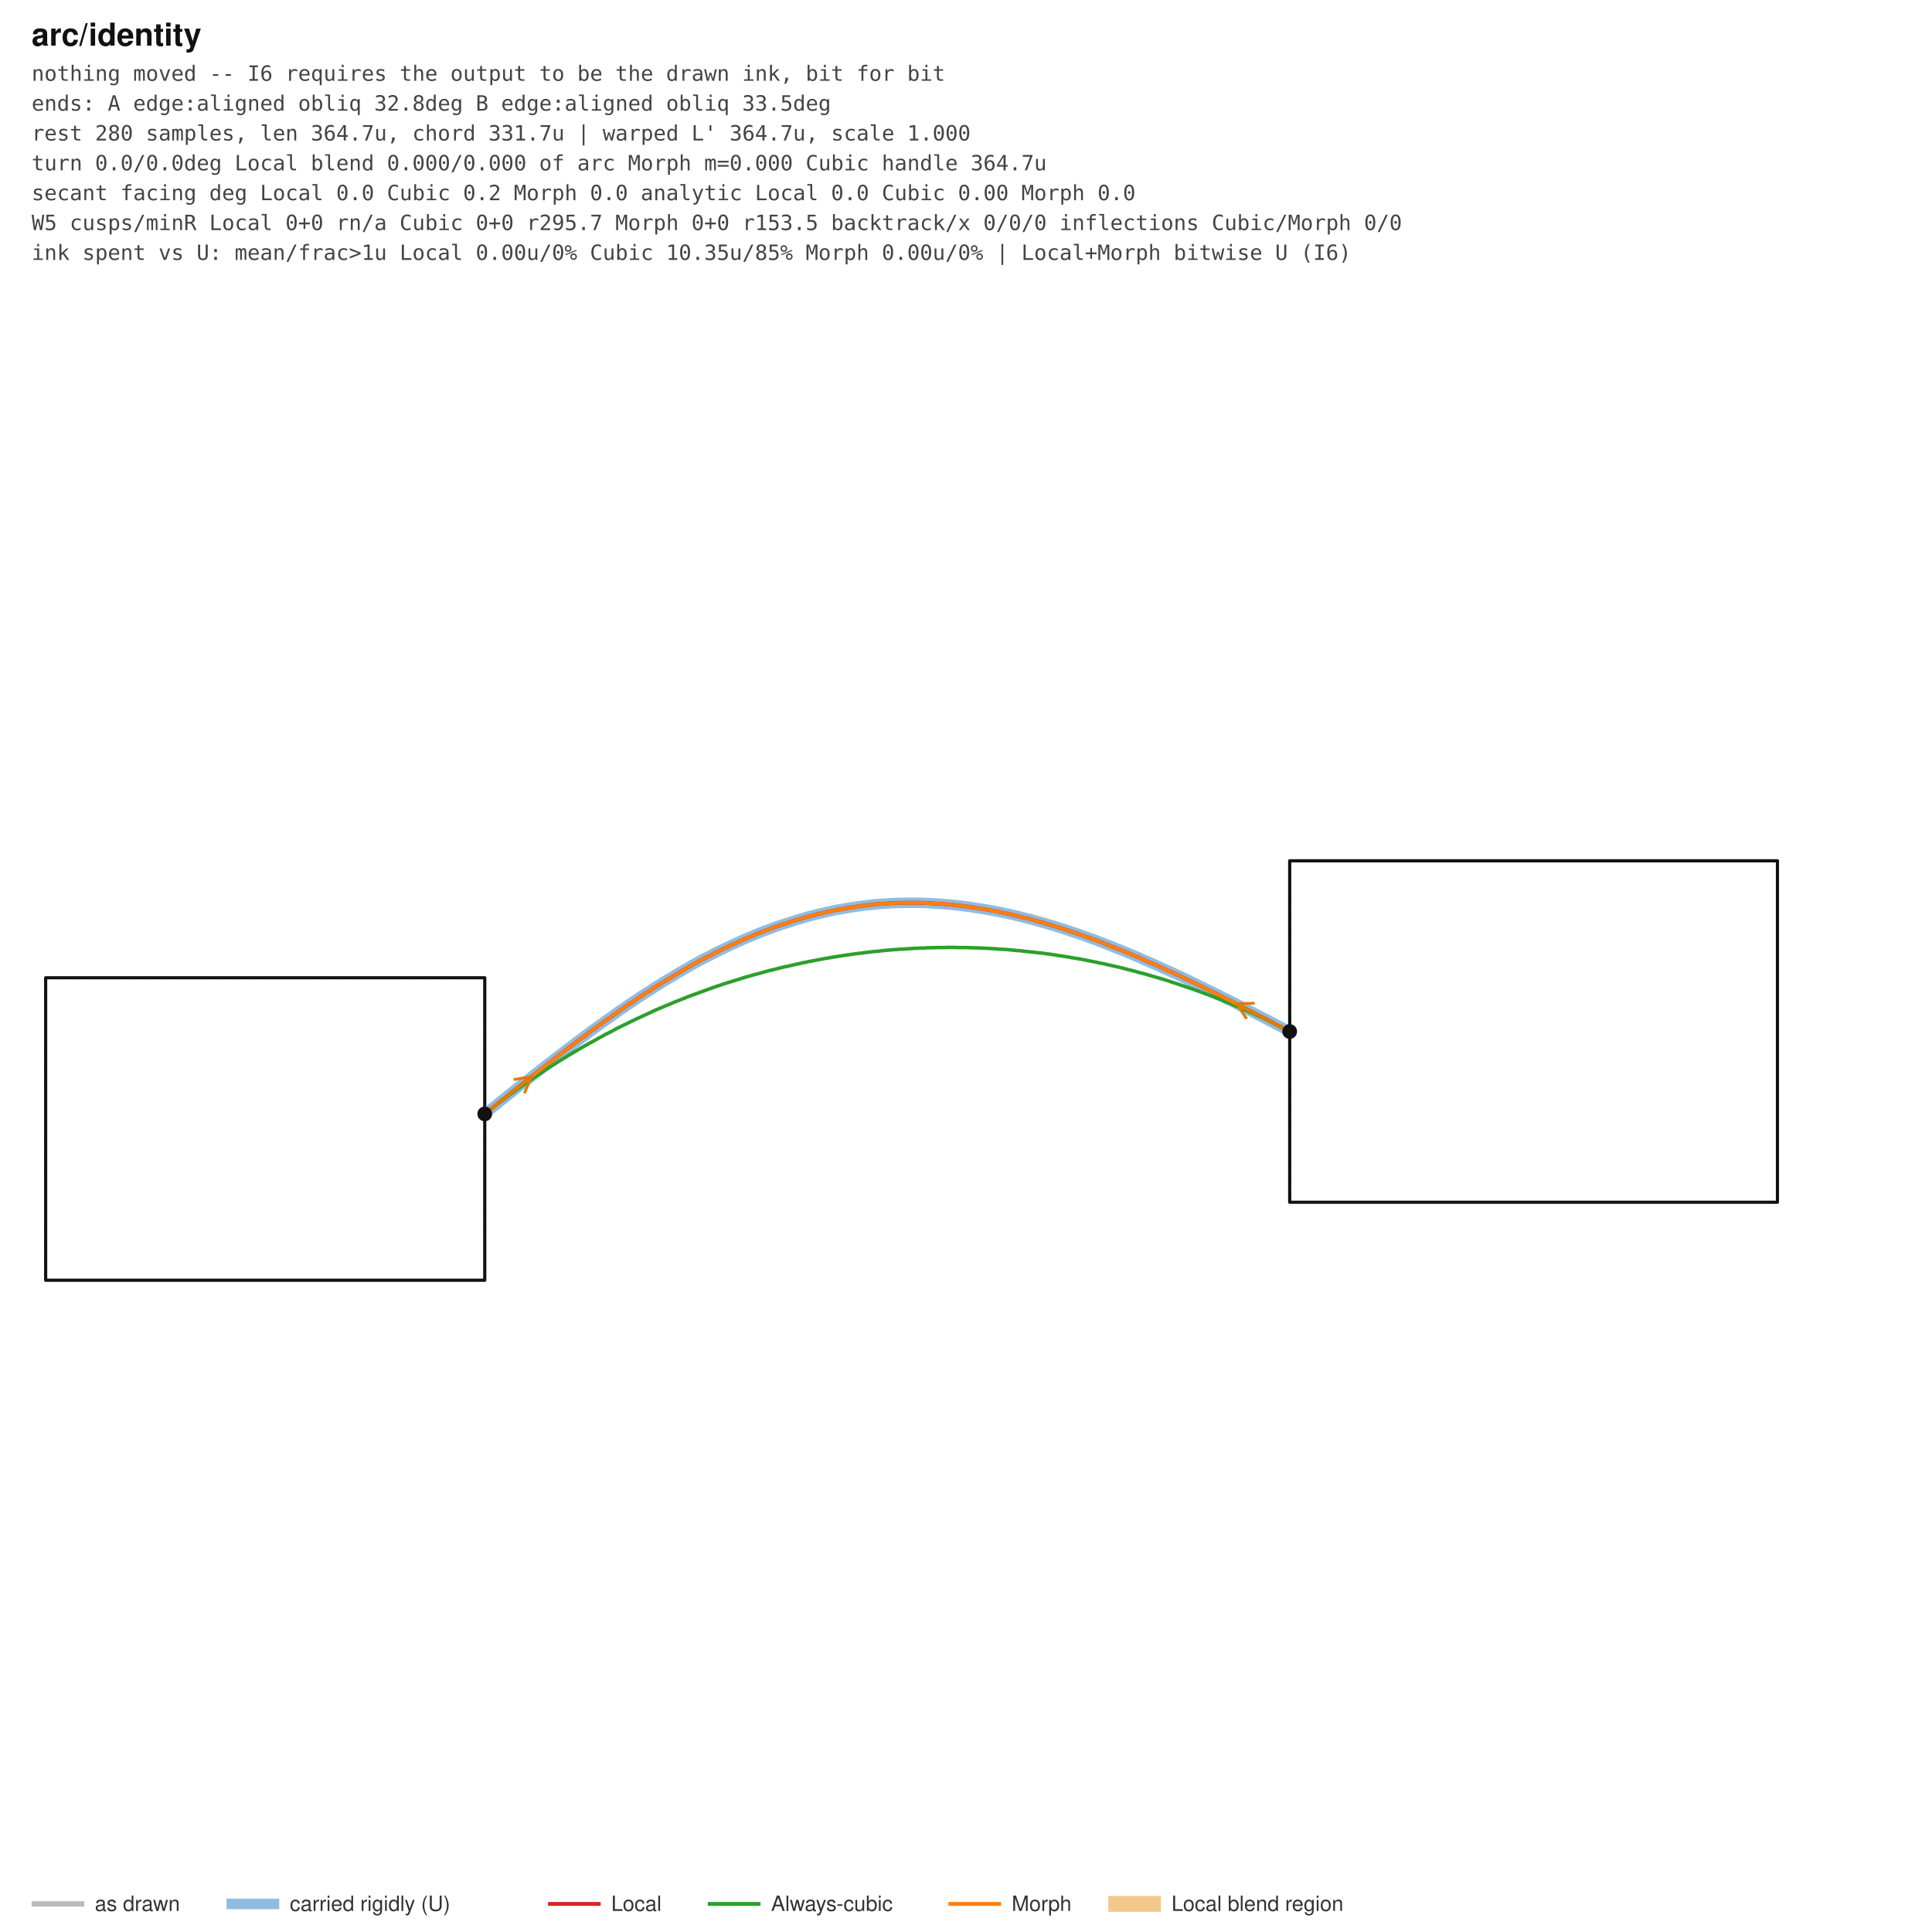
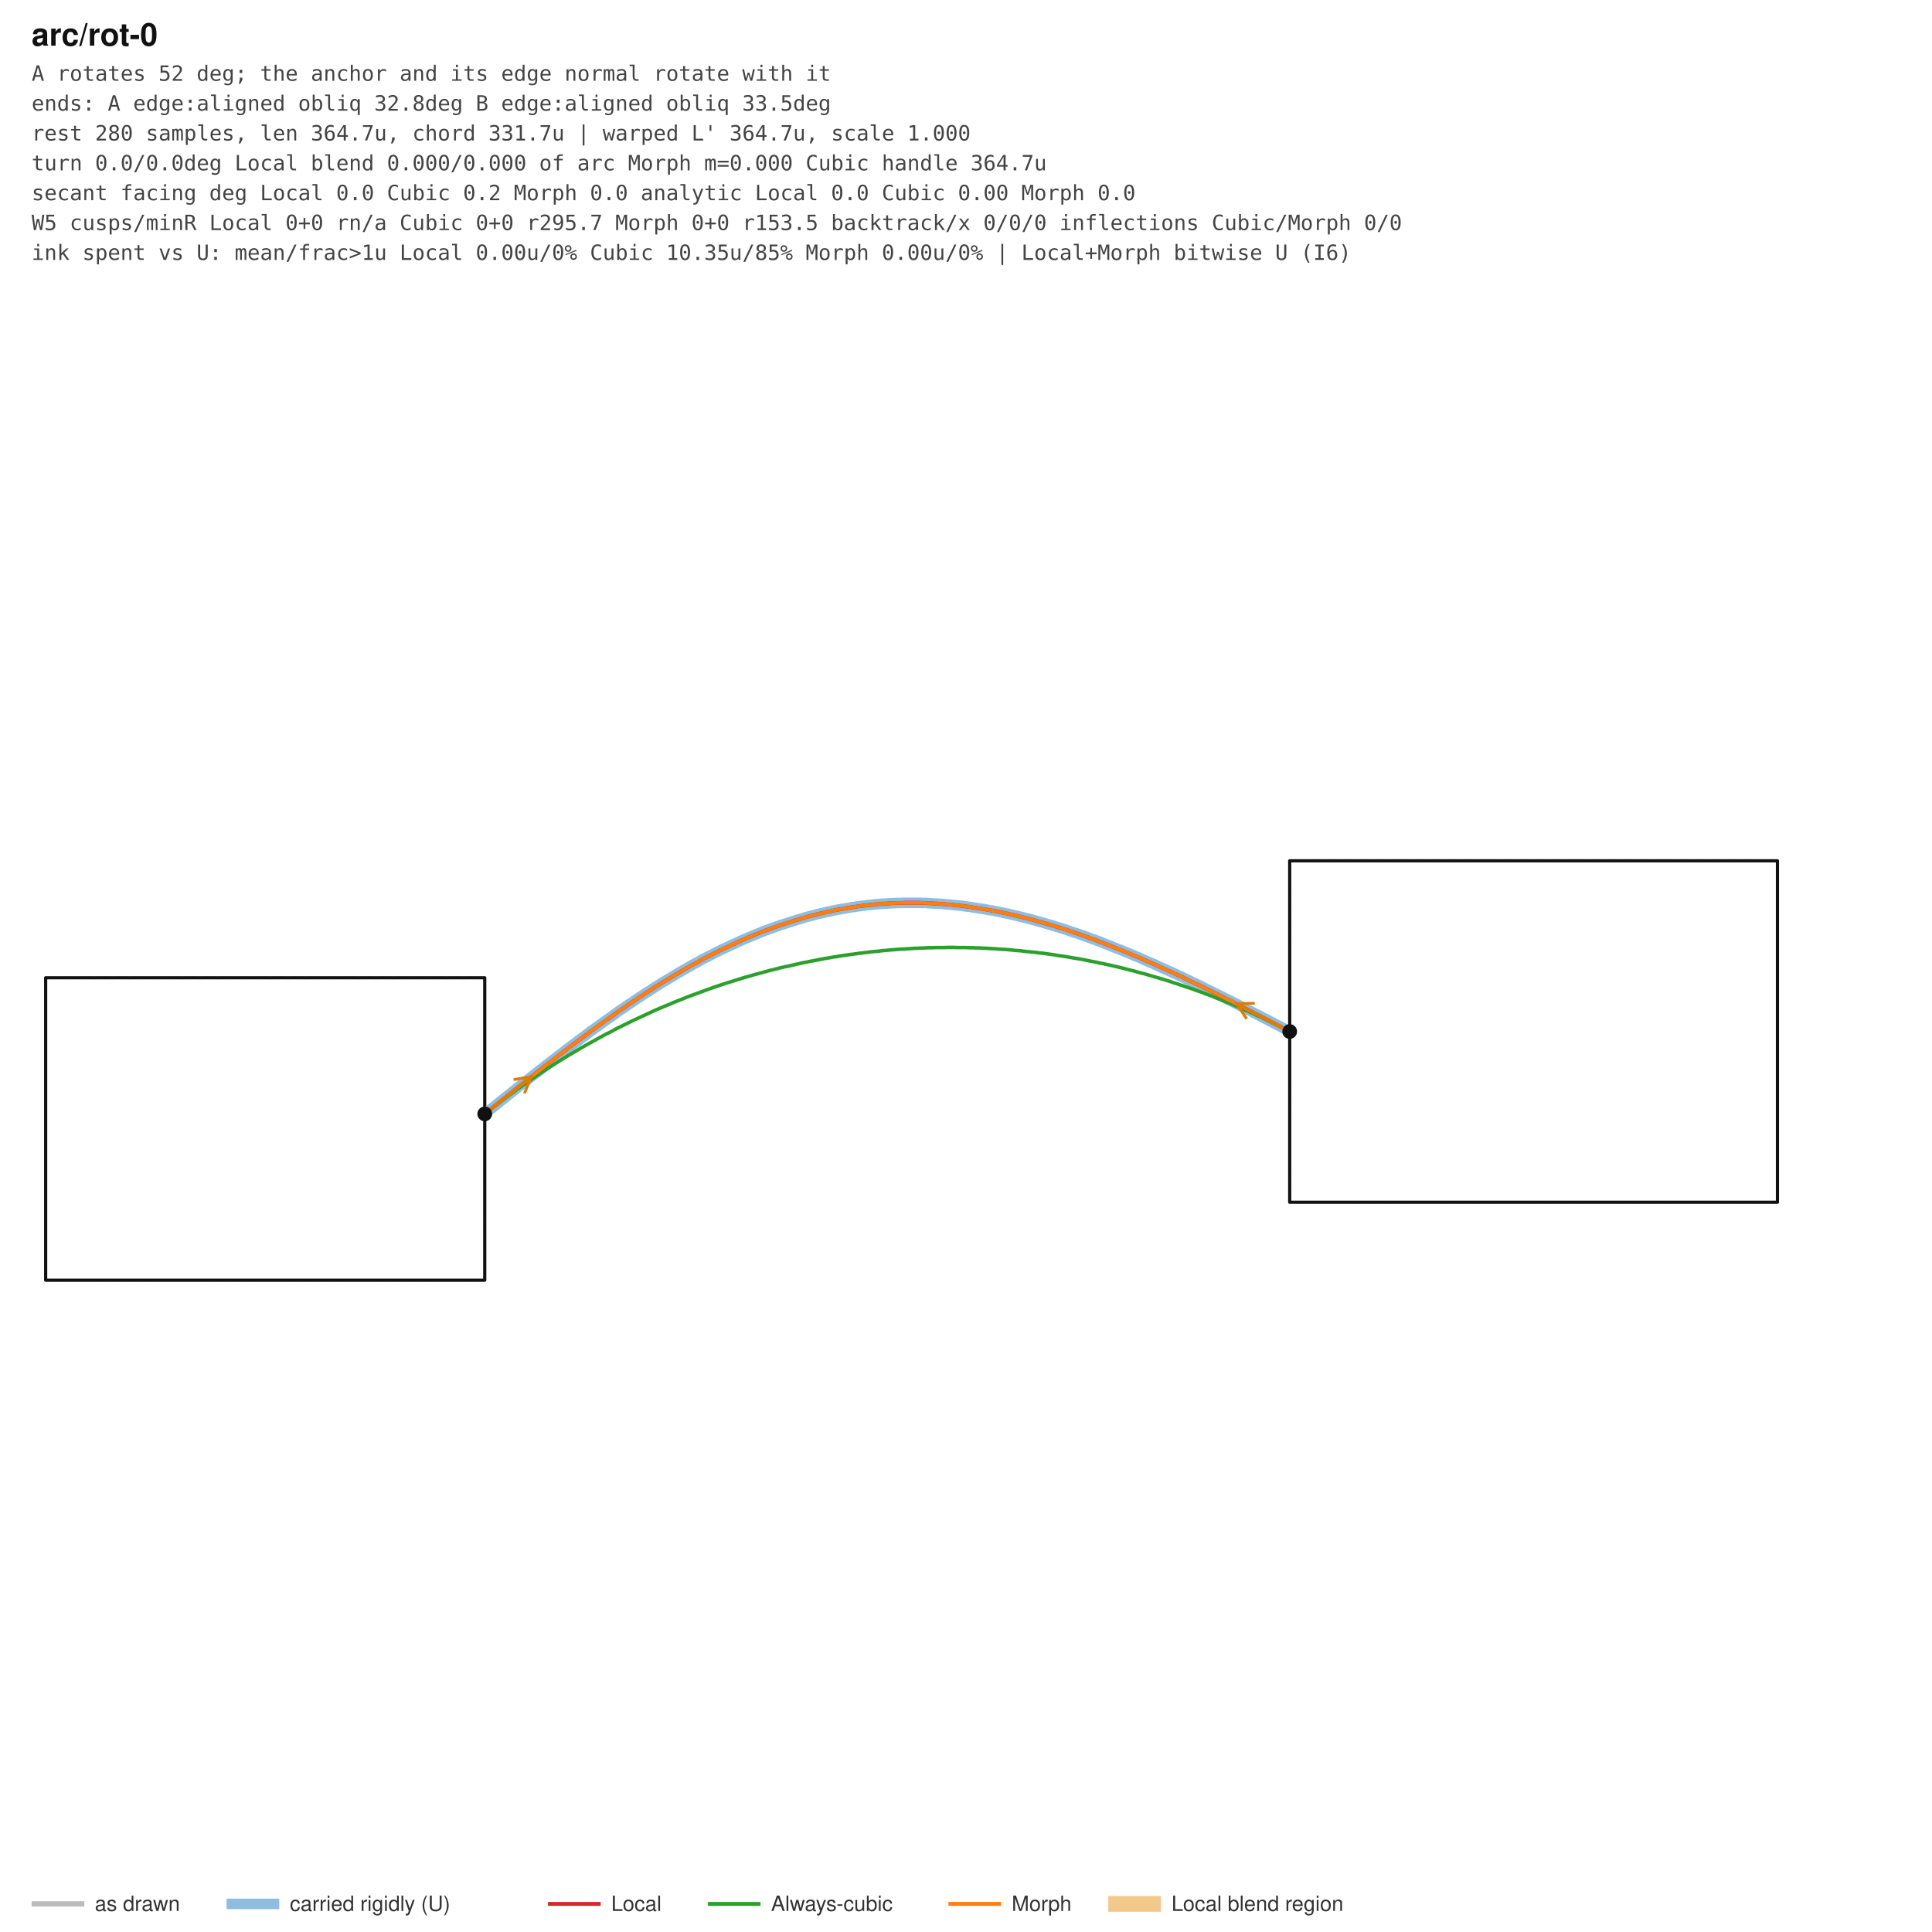
<svg xmlns="http://www.w3.org/2000/svg" width="1100" height="1100" viewBox="0 0 1100 1100">
  <rect x="0" y="0" width="1100" height="1100" fill="#ffffff" />
-   <text x="18" y="26" font-family="-apple-system,Helvetica,Arial" font-size="18" font-weight="600" fill="#111">arc/identity</text>
-   <text x="18" y="46" font-family="ui-monospace,Menlo,monospace" font-size="12" fill="#444">nothing moved -- I6 requires the output to be the drawn ink, bit for bit</text>
+   <text x="18" y="26" font-family="-apple-system,Helvetica,Arial" font-size="18" font-weight="600" fill="#111">arc/rot-0</text>
+   <text x="18" y="46" font-family="ui-monospace,Menlo,monospace" font-size="12" fill="#444">A rotates 52 deg; the anchor and its edge normal rotate with it</text>
  <text x="18" y="63" font-family="ui-monospace,Menlo,monospace" font-size="12" fill="#444">ends: A edge:aligned obliq 32.8deg   B edge:aligned obliq 33.5deg</text>
  <text x="18" y="80" font-family="ui-monospace,Menlo,monospace" font-size="12" fill="#444">rest 280 samples, len 364.7u, chord 331.7u   |   warped L' 364.7u, scale 1.000</text>
  <text x="18" y="97" font-family="ui-monospace,Menlo,monospace" font-size="12" fill="#444">turn 0.0/0.0deg   Local blend 0.000/0.000 of arc   Morph m=0.000   Cubic handle 364.7u</text>
  <text x="18" y="114" font-family="ui-monospace,Menlo,monospace" font-size="12" fill="#444">secant facing deg  Local 0.0  Cubic 0.2  Morph 0.0   analytic  Local 0.0  Cubic 0.00  Morph 0.0</text>
  <text x="18" y="131" font-family="ui-monospace,Menlo,monospace" font-size="12" fill="#444">W5 cusps/minR  Local 0+0 rn/a  Cubic 0+0 r295.7  Morph 0+0 r153.5   backtrack/x 0/0/0   inflections Cubic/Morph 0/0</text>
  <text x="18" y="148" font-family="ui-monospace,Menlo,monospace" font-size="12" fill="#444">ink spent vs U: mean/frac&gt;1u  Local 0.00u/0%  Cubic 10.35u/85%  Morph 0.00u/0%   |   Local+Morph bitwise U (I6)</text>
  <polyline fill="none" stroke="#c9c9c9" stroke-width="1.40" stroke-linejoin="round" stroke-linecap="round" stroke-dasharray="6,4" points="26.0,556.7 276.0,556.7 276.0,728.9 26.0,728.9 26.0,556.7" />
  <polyline fill="none" stroke="#c9c9c9" stroke-width="1.40" stroke-linejoin="round" stroke-linecap="round" stroke-dasharray="6,4" points="734.3,490.1 1012.0,490.1 1012.0,684.5 734.3,684.5 734.3,490.1" />
  <polyline fill="none" stroke="#111111" stroke-width="1.80" stroke-linejoin="round" stroke-linecap="round" points="26.0,556.7 276.0,556.7 276.0,728.9 26.0,728.9 26.0,556.7" />
  <polyline fill="none" stroke="#111111" stroke-width="1.80" stroke-linejoin="round" stroke-linecap="round" points="734.3,490.1 1012.0,490.1 1012.0,684.5 734.3,684.5 734.3,490.1" />
  <polyline fill="none" stroke="#bbbbbb" stroke-width="3.00" stroke-linejoin="round" stroke-linecap="round" points="276.0,634.2 277.4,633.1 278.8,631.9 280.3,630.8 281.8,629.6 283.3,628.4 284.8,627.1 286.4,625.9 288.0,624.6 289.6,623.3 291.3,622.0 292.9,620.7 294.6,619.3 296.3,618.0 298.0,616.6 299.7,615.3 301.4,614.0 303.2,612.5 304.9,611.2 306.7,609.8 308.4,608.5 310.3,607.0 312.0,605.6 313.9,604.2 315.8,602.7 317.6,601.3 319.5,599.9 321.3,598.5 323.2,597.0 325.1,595.6 327.1,594.1 329.0,592.7 330.8,591.3 332.7,589.9 334.6,588.5 336.4,587.1 338.3,585.8 340.3,584.3 342.3,582.9 344.2,581.5 346.2,580.1 348.1,578.8 350.0,577.4 351.9,576.0 353.8,574.7 355.8,573.4 357.7,572.0 359.8,570.7 361.8,569.3 363.7,568.0 365.6,566.8 367.5,565.5 369.5,564.3 371.5,563.0 373.3,561.8 375.3,560.6 377.3,559.3 379.2,558.2 381.0,557.1 382.9,556.0 384.8,554.8 386.7,553.7 388.5,552.6 390.3,551.6 392.2,550.5 394.1,549.4 396.0,548.4 397.8,547.4 399.6,546.4 401.3,545.5 403.1,544.6 404.9,543.7 406.6,542.8 408.4,541.9 410.0,541.1 411.7,540.3 413.4,539.5 415.1,538.7 416.7,537.9 418.4,537.2 420.0,536.4 421.6,535.7 423.1,535.0 424.6,534.4 426.2,533.7 427.7,533.1 429.1,532.5 430.5,531.9 432.0,531.3 433.5,530.7 435.0,530.1 436.4,529.6 437.8,529.1 439.2,528.6 440.5,528.1 441.8,527.6 443.1,527.2 444.4,526.7 445.7,526.3 447.0,525.9 448.2,525.5 449.5,525.1 450.7,524.7 452.0,524.3 453.1,523.9 454.3,523.6 455.5,523.2 456.7,522.9 457.8,522.5 458.8,522.2 460.0,521.9 461.0,521.6 462.1,521.4 463.2,521.1 464.3,520.8 465.3,520.5 466.3,520.3 467.4,520.0 468.5,519.8 469.7,519.5 470.9,519.2 471.9,519.0 473.0,518.8 474.1,518.5 475.1,518.3 476.1,518.1 477.2,517.9 478.3,517.7 479.5,517.5 480.7,517.3 481.8,517.1 483.0,516.9 484.1,516.7 485.2,516.5 486.3,516.4 487.4,516.2 488.7,516.0 489.8,515.9 490.8,515.7 492.1,515.6 493.2,515.4 494.3,515.3 495.4,515.2 496.7,515.1 497.8,514.9 499.2,514.8 500.4,514.7 501.7,514.6 502.8,514.5 504.2,514.5 505.4,514.4 506.7,514.3 508.1,514.2 509.3,514.2 510.7,514.1 512.0,514.1 513.3,514.1 514.8,514.0 516.4,514.0 517.8,514.0 519.3,514.0 520.7,514.0 522.3,514.0 523.8,514.0 525.4,514.1 527.0,514.1 528.5,514.2 530.1,514.3 531.8,514.4 533.6,514.5 535.3,514.6 537.0,514.7 538.9,514.9 540.7,515.0 542.5,515.2 544.4,515.4 546.3,515.6 548.1,515.8 550.0,516.1 551.8,516.3 553.7,516.6 555.5,516.9 557.5,517.2 559.5,517.5 561.4,517.8 563.4,518.2 565.4,518.5 567.4,518.9 569.5,519.3 571.7,519.8 573.7,520.2 575.9,520.7 578.0,521.2 580.0,521.7 582.0,522.2 584.1,522.7 586.2,523.2 588.3,523.8 590.4,524.4 592.6,525.0 594.8,525.6 597.0,526.3 599.2,526.9 601.4,527.6 603.6,528.3 605.9,529.0 608.0,529.7 610.2,530.5 612.4,531.2 614.5,531.9 616.8,532.7 619.0,533.5 621.1,534.3 623.4,535.1 625.5,535.9 627.6,536.7 629.8,537.6 631.9,538.4 634.1,539.3 636.3,540.2 638.5,541.0 640.6,541.9 642.6,542.7 644.7,543.6 646.8,544.5 648.8,545.3 650.9,546.3 653.0,547.2 655.0,548.1 657.0,548.9 659.1,549.9 661.1,550.8 663.0,551.7 665.0,552.6 666.9,553.4 668.8,554.3 670.8,555.2 672.7,556.1 674.5,557.0 676.2,557.8 678.0,558.7 679.7,559.5 681.5,560.4 683.3,561.2 685.1,562.1 686.8,563.0 688.5,563.8 690.3,564.7 691.9,565.5 693.5,566.3 695.1,567.1 696.7,567.9 698.3,568.7 699.9,569.5 701.4,570.2 702.9,571.0 704.5,571.8 705.9,572.6 707.4,573.3 708.8,574.0 710.1,574.7 711.4,575.4 712.9,576.1 714.3,576.9 715.7,577.6 717.1,578.3 718.4,579.0 719.7,579.7 721.0,580.3 722.2,580.9 723.4,581.6 724.6,582.2 725.9,582.9 727.0,583.5 728.3,584.1 729.6,584.8 730.7,585.4 731.8,586.0 733.0,586.6 734.3,587.3" />
  <polyline fill="none" stroke="#e8a33d" stroke-width="1.00" stroke-linejoin="round" stroke-linecap="round" stroke-dasharray="1,4" opacity="0.80" points="276.0,634.2 276.0,634.2" />
  <polyline fill="none" stroke="#e8a33d" stroke-width="1.00" stroke-linejoin="round" stroke-linecap="round" stroke-dasharray="1,4" opacity="0.80" points="734.3,587.3 734.3,587.3" />
  <polyline fill="none" stroke="#8fbde0" stroke-width="6.00" stroke-linejoin="round" stroke-linecap="round" points="276.0,634.2 277.4,633.1 278.8,631.9 280.3,630.8 281.8,629.6 283.3,628.4 284.8,627.1 286.4,625.9 288.0,624.6 289.6,623.3 291.3,622.0 292.9,620.7 294.6,619.3 296.3,618.0 298.0,616.6 299.7,615.3 301.4,614.0 303.2,612.5 304.9,611.2 306.7,609.8 308.4,608.5 310.3,607.0 312.0,605.6 313.9,604.2 315.8,602.7 317.6,601.3 319.5,599.9 321.3,598.5 323.2,597.0 325.1,595.6 327.1,594.1 329.0,592.7 330.8,591.3 332.7,589.9 334.6,588.5 336.4,587.1 338.3,585.8 340.3,584.3 342.3,582.9 344.2,581.5 346.2,580.1 348.1,578.8 350.0,577.4 351.9,576.0 353.8,574.7 355.8,573.4 357.7,572.0 359.8,570.7 361.8,569.3 363.7,568.0 365.6,566.8 367.5,565.5 369.5,564.3 371.5,563.0 373.3,561.8 375.3,560.6 377.3,559.3 379.2,558.2 381.0,557.1 382.9,556.0 384.8,554.8 386.7,553.7 388.5,552.6 390.3,551.6 392.2,550.5 394.1,549.4 396.0,548.4 397.8,547.4 399.6,546.4 401.3,545.5 403.1,544.6 404.9,543.7 406.6,542.8 408.4,541.9 410.0,541.1 411.7,540.3 413.4,539.5 415.1,538.7 416.7,537.9 418.4,537.2 420.0,536.4 421.6,535.7 423.1,535.0 424.6,534.4 426.2,533.7 427.7,533.1 429.1,532.5 430.5,531.9 432.0,531.3 433.5,530.7 435.0,530.1 436.4,529.6 437.8,529.1 439.2,528.6 440.5,528.1 441.8,527.6 443.1,527.2 444.4,526.7 445.7,526.3 447.0,525.9 448.2,525.5 449.5,525.1 450.7,524.7 452.0,524.3 453.1,523.9 454.3,523.6 455.5,523.2 456.7,522.9 457.8,522.5 458.8,522.2 460.0,521.9 461.0,521.6 462.1,521.4 463.2,521.1 464.3,520.8 465.3,520.5 466.3,520.3 467.4,520.0 468.5,519.8 469.7,519.5 470.9,519.2 471.9,519.0 473.0,518.8 474.1,518.5 475.1,518.3 476.1,518.1 477.2,517.9 478.3,517.7 479.5,517.5 480.7,517.3 481.8,517.1 483.0,516.9 484.1,516.7 485.2,516.5 486.3,516.4 487.4,516.2 488.7,516.0 489.8,515.9 490.8,515.7 492.1,515.6 493.2,515.4 494.3,515.3 495.4,515.2 496.7,515.1 497.8,514.9 499.2,514.8 500.4,514.7 501.7,514.6 502.8,514.5 504.2,514.5 505.4,514.4 506.7,514.3 508.1,514.2 509.3,514.2 510.7,514.1 512.0,514.1 513.3,514.1 514.8,514.0 516.4,514.0 517.8,514.0 519.3,514.0 520.7,514.0 522.3,514.0 523.8,514.0 525.4,514.1 527.0,514.1 528.5,514.2 530.1,514.3 531.8,514.4 533.6,514.5 535.3,514.6 537.0,514.7 538.9,514.9 540.7,515.0 542.5,515.2 544.4,515.4 546.3,515.6 548.1,515.8 550.0,516.1 551.8,516.3 553.7,516.6 555.5,516.9 557.5,517.2 559.5,517.5 561.4,517.8 563.4,518.2 565.4,518.5 567.4,518.9 569.5,519.3 571.7,519.8 573.7,520.2 575.9,520.7 578.0,521.2 580.0,521.7 582.0,522.2 584.1,522.7 586.2,523.2 588.3,523.8 590.4,524.4 592.6,525.0 594.8,525.6 597.0,526.3 599.2,526.9 601.4,527.6 603.6,528.3 605.9,529.0 608.0,529.7 610.2,530.5 612.4,531.2 614.5,531.9 616.8,532.7 619.0,533.5 621.1,534.3 623.4,535.1 625.5,535.9 627.6,536.7 629.8,537.6 631.9,538.4 634.1,539.3 636.3,540.2 638.5,541.0 640.6,541.9 642.6,542.7 644.7,543.6 646.8,544.5 648.8,545.3 650.9,546.3 653.0,547.2 655.0,548.1 657.0,548.9 659.1,549.9 661.1,550.8 663.0,551.7 665.0,552.6 666.9,553.4 668.8,554.3 670.8,555.2 672.7,556.1 674.5,557.0 676.2,557.8 678.0,558.7 679.7,559.5 681.5,560.4 683.3,561.2 685.1,562.1 686.8,563.0 688.5,563.8 690.3,564.7 691.9,565.5 693.5,566.3 695.1,567.1 696.7,567.9 698.3,568.7 699.9,569.5 701.4,570.2 702.9,571.0 704.5,571.8 705.9,572.6 707.4,573.3 708.8,574.0 710.1,574.7 711.4,575.4 712.9,576.1 714.3,576.9 715.7,577.6 717.1,578.3 718.4,579.0 719.7,579.7 721.0,580.3 722.2,580.9 723.4,581.6 724.6,582.2 725.9,582.9 727.0,583.5 728.3,584.1 729.6,584.8 730.7,585.4 731.8,586.0 733.0,586.6 734.3,587.3" />
  <polyline fill="none" stroke="#d62728" stroke-width="2.20" stroke-linejoin="round" stroke-linecap="round" points="276.0,634.2 277.4,633.1 278.8,631.9 280.3,630.8 281.8,629.6 283.3,628.4 284.8,627.1 286.4,625.9 288.0,624.6 289.6,623.3 291.3,622.0 292.9,620.7 294.6,619.3 296.3,618.0 298.0,616.6 299.7,615.3 301.4,614.0 303.2,612.5 304.9,611.2 306.7,609.8 308.4,608.5 310.3,607.0 312.0,605.6 313.9,604.2 315.8,602.7 317.6,601.3 319.5,599.9 321.3,598.5 323.2,597.0 325.1,595.6 327.1,594.1 329.0,592.7 330.8,591.3 332.7,589.9 334.6,588.5 336.4,587.1 338.3,585.8 340.3,584.3 342.3,582.9 344.2,581.5 346.2,580.1 348.1,578.8 350.0,577.4 351.9,576.0 353.8,574.7 355.8,573.4 357.7,572.0 359.8,570.7 361.8,569.3 363.7,568.0 365.6,566.8 367.5,565.5 369.5,564.3 371.5,563.0 373.3,561.8 375.3,560.6 377.3,559.3 379.2,558.2 381.0,557.1 382.9,556.0 384.8,554.8 386.7,553.7 388.5,552.6 390.3,551.6 392.2,550.5 394.1,549.4 396.0,548.4 397.8,547.4 399.6,546.4 401.3,545.5 403.1,544.6 404.9,543.7 406.6,542.8 408.4,541.9 410.0,541.1 411.7,540.3 413.4,539.5 415.1,538.7 416.7,537.9 418.4,537.2 420.0,536.4 421.6,535.7 423.1,535.0 424.6,534.4 426.2,533.7 427.7,533.1 429.1,532.5 430.5,531.9 432.0,531.3 433.5,530.7 435.0,530.1 436.4,529.6 437.8,529.1 439.2,528.6 440.5,528.1 441.8,527.6 443.1,527.2 444.4,526.7 445.7,526.3 447.0,525.9 448.2,525.5 449.5,525.1 450.7,524.7 452.0,524.3 453.1,523.9 454.3,523.6 455.5,523.2 456.7,522.9 457.8,522.5 458.8,522.2 460.0,521.9 461.0,521.6 462.1,521.4 463.2,521.1 464.3,520.8 465.3,520.5 466.3,520.3 467.4,520.0 468.5,519.8 469.7,519.5 470.9,519.2 471.9,519.0 473.0,518.8 474.1,518.5 475.1,518.3 476.1,518.1 477.2,517.9 478.3,517.7 479.5,517.5 480.7,517.3 481.8,517.1 483.0,516.9 484.1,516.7 485.2,516.5 486.3,516.4 487.4,516.2 488.7,516.0 489.8,515.9 490.8,515.7 492.1,515.6 493.2,515.4 494.3,515.3 495.4,515.2 496.7,515.1 497.8,514.9 499.2,514.8 500.4,514.7 501.7,514.6 502.8,514.5 504.2,514.5 505.4,514.4 506.7,514.3 508.1,514.2 509.3,514.2 510.7,514.1 512.0,514.1 513.3,514.1 514.8,514.0 516.4,514.0 517.8,514.0 519.3,514.0 520.7,514.0 522.3,514.0 523.8,514.0 525.4,514.1 527.0,514.1 528.5,514.2 530.1,514.3 531.8,514.4 533.6,514.5 535.3,514.6 537.0,514.7 538.9,514.9 540.7,515.0 542.5,515.2 544.4,515.4 546.3,515.6 548.1,515.8 550.0,516.1 551.8,516.3 553.7,516.6 555.5,516.9 557.5,517.2 559.5,517.5 561.4,517.8 563.4,518.2 565.4,518.5 567.4,518.9 569.5,519.3 571.7,519.8 573.7,520.2 575.9,520.7 578.0,521.2 580.0,521.7 582.0,522.2 584.1,522.7 586.2,523.2 588.3,523.8 590.4,524.4 592.6,525.0 594.8,525.6 597.0,526.3 599.2,526.9 601.4,527.6 603.6,528.3 605.9,529.0 608.0,529.7 610.2,530.5 612.4,531.2 614.5,531.9 616.8,532.7 619.0,533.5 621.1,534.3 623.4,535.1 625.5,535.9 627.6,536.7 629.8,537.6 631.9,538.4 634.1,539.3 636.3,540.2 638.5,541.0 640.6,541.9 642.6,542.7 644.7,543.6 646.8,544.5 648.8,545.3 650.9,546.3 653.0,547.2 655.0,548.1 657.0,548.9 659.1,549.9 661.1,550.8 663.0,551.7 665.0,552.6 666.9,553.4 668.8,554.3 670.8,555.2 672.7,556.1 674.5,557.0 676.2,557.8 678.0,558.7 679.7,559.5 681.5,560.4 683.3,561.2 685.1,562.1 686.8,563.0 688.5,563.8 690.3,564.7 691.9,565.5 693.5,566.3 695.1,567.1 696.7,567.9 698.3,568.7 699.9,569.5 701.4,570.2 702.9,571.0 704.5,571.8 705.9,572.6 707.4,573.3 708.8,574.0 710.1,574.7 711.4,575.4 712.9,576.1 714.3,576.9 715.7,577.6 717.1,578.3 718.4,579.0 719.7,579.7 721.0,580.3 722.2,580.9 723.4,581.6 724.6,582.2 725.9,582.9 727.0,583.5 728.3,584.1 729.6,584.8 730.7,585.4 731.8,586.0 733.0,586.6 734.3,587.3" />
  <polyline fill="none" stroke="#2ca02c" stroke-width="2.00" stroke-linejoin="round" stroke-linecap="round" points="276.0,634.2 277.4,633.1 278.8,632.0 280.3,630.8 281.8,629.6 283.3,628.5 284.9,627.3 286.5,626.1 288.2,624.8 289.8,623.6 291.5,622.4 293.1,621.2 294.9,619.9 296.6,618.7 298.4,617.4 300.2,616.2 301.9,615.0 303.8,613.7 305.5,612.5 307.4,611.3 309.2,610.1 311.1,608.8 313.0,607.6 315.0,606.3 316.9,605.1 318.8,603.9 320.8,602.7 322.7,601.5 324.7,600.3 326.7,599.1 328.8,597.9 330.8,596.7 332.7,595.6 334.7,594.5 336.7,593.4 338.7,592.3 340.6,591.2 342.7,590.1 344.8,588.9 346.9,587.9 349.0,586.8 350.9,585.7 353.0,584.7 355.0,583.7 357.1,582.7 359.1,581.7 361.2,580.7 363.3,579.7 365.5,578.7 367.4,577.8 369.4,576.9 371.5,575.9 373.5,575.0 375.6,574.1 377.5,573.3 379.6,572.4 381.7,571.6 383.6,570.7 385.5,570.0 387.5,569.2 389.5,568.4 391.4,567.6 393.3,566.9 395.2,566.2 397.2,565.5 399.1,564.8 401.0,564.1 402.9,563.4 404.8,562.7 406.5,562.1 408.3,561.5 410.1,560.9 411.9,560.3 413.7,559.7 415.3,559.2 417.1,558.7 418.8,558.1 420.5,557.6 422.1,557.1 423.7,556.6 425.4,556.1 427.0,555.7 428.5,555.2 430.0,554.8 431.6,554.4 433.0,554.0 434.5,553.6 435.9,553.2 437.3,552.8 438.8,552.4 440.3,552.1 441.7,551.7 443.0,551.4 444.4,551.0 445.8,550.7 447.0,550.4 448.2,550.2 449.5,549.9 450.8,549.6 452.1,549.3 453.2,549.0 454.5,548.8 455.7,548.5 456.9,548.2 458.0,548.0 459.2,547.8 460.4,547.5 461.5,547.3 462.6,547.1 463.6,546.9 464.7,546.7 465.7,546.5 466.7,546.3 467.8,546.1 468.8,545.9 469.7,545.7 470.7,545.6 471.8,545.4 472.9,545.2 474.0,545.0 475.1,544.8 476.1,544.7 477.2,544.5 478.2,544.3 479.2,544.2 480.1,544.0 481.2,543.9 482.2,543.7 483.3,543.6 484.5,543.4 485.5,543.3 486.7,543.1 487.7,543.0 488.8,542.8 489.8,542.7 490.9,542.6 492.1,542.4 493.1,542.3 494.1,542.2 495.3,542.0 496.3,541.9 497.4,541.8 498.5,541.7 499.7,541.6 500.7,541.5 502.0,541.3 503.2,541.2 504.3,541.1 505.5,541.0 506.7,540.9 507.9,540.8 509.1,540.7 510.4,540.6 511.6,540.5 512.8,540.4 514.1,540.4 515.4,540.3 516.8,540.2 518.2,540.1 519.6,540.0 521.0,539.9 522.4,539.9 523.8,539.8 525.2,539.8 526.8,539.7 528.3,539.6 529.7,539.6 531.2,539.6 532.9,539.5 534.5,539.5 536.1,539.5 537.8,539.5 539.5,539.4 541.3,539.4 543.0,539.4 544.8,539.5 546.6,539.5 548.4,539.5 550.1,539.5 551.9,539.6 553.7,539.6 555.4,539.7 557.3,539.7 559.2,539.8 561.1,539.9 562.9,540.0 564.9,540.1 566.8,540.2 568.9,540.4 570.9,540.5 572.9,540.6 575.0,540.8 577.1,541.0 579.0,541.2 581.0,541.3 583.0,541.6 585.0,541.8 587.1,542.0 589.2,542.2 591.4,542.5 593.5,542.7 595.7,543.0 597.9,543.3 600.0,543.6 602.2,544.0 604.4,544.3 606.5,544.6 608.8,545.0 611.0,545.4 613.0,545.7 615.3,546.1 617.5,546.5 619.7,547.0 621.9,547.4 624.0,547.8 626.1,548.3 628.3,548.7 630.5,549.2 632.7,549.7 634.9,550.2 637.1,550.7 639.2,551.2 641.3,551.8 643.4,552.3 645.5,552.8 647.5,553.4 649.7,554.0 651.8,554.5 653.8,555.1 655.8,555.7 657.9,556.3 660.0,556.9 662.0,557.5 663.9,558.1 665.9,558.7 667.8,559.4 669.8,560.0 671.8,560.7 673.6,561.3 675.4,561.9 677.2,562.5 679.0,563.1 680.8,563.8 682.6,564.4 684.5,565.1 686.2,565.8 688.0,566.4 689.8,567.1 691.5,567.8 693.0,568.4 694.7,569.0 696.3,569.7 697.9,570.4 699.6,571.0 701.1,571.6 702.6,572.3 704.2,573.0 705.7,573.6 707.1,574.2 708.6,574.9 709.9,575.5 711.3,576.1 712.7,576.7 714.2,577.4 715.6,578.1 717.0,578.7 718.3,579.3 719.6,579.9 720.9,580.6 722.1,581.1 723.3,581.7 724.5,582.3 725.8,583.0 727.0,583.6 728.3,584.2 729.6,584.9 730.7,585.4 731.8,586.0 733.0,586.6 734.3,587.3" />
  <polyline fill="none" stroke="#ff7f0e" stroke-width="2.00" stroke-linejoin="round" stroke-linecap="round" points="276.0,634.2 277.4,633.1 278.8,631.9 280.3,630.8 281.8,629.6 283.3,628.4 284.8,627.1 286.4,625.9 288.0,624.6 289.6,623.3 291.3,622.0 292.9,620.7 294.6,619.3 296.3,618.0 298.0,616.6 299.7,615.3 301.4,614.0 303.2,612.5 304.9,611.2 306.7,609.8 308.4,608.5 310.3,607.0 312.0,605.6 313.9,604.2 315.8,602.7 317.6,601.3 319.5,599.9 321.3,598.5 323.2,597.0 325.1,595.6 327.1,594.1 329.0,592.7 330.8,591.3 332.7,589.9 334.6,588.5 336.4,587.1 338.3,585.8 340.3,584.3 342.3,582.9 344.2,581.5 346.2,580.1 348.1,578.8 350.0,577.4 351.9,576.0 353.8,574.7 355.8,573.4 357.7,572.0 359.8,570.7 361.8,569.3 363.7,568.0 365.6,566.8 367.5,565.5 369.5,564.3 371.5,563.0 373.3,561.8 375.3,560.6 377.3,559.3 379.2,558.2 381.0,557.1 382.9,556.0 384.8,554.8 386.7,553.7 388.5,552.6 390.3,551.6 392.2,550.5 394.1,549.4 396.0,548.4 397.8,547.4 399.6,546.4 401.3,545.5 403.1,544.6 404.9,543.7 406.6,542.8 408.4,541.9 410.0,541.1 411.7,540.3 413.4,539.5 415.1,538.7 416.7,537.9 418.4,537.2 420.0,536.4 421.6,535.7 423.1,535.0 424.6,534.4 426.2,533.7 427.7,533.1 429.1,532.5 430.5,531.9 432.0,531.3 433.5,530.7 435.0,530.1 436.4,529.6 437.8,529.1 439.2,528.6 440.5,528.1 441.8,527.6 443.1,527.2 444.4,526.7 445.7,526.3 447.0,525.9 448.2,525.5 449.5,525.1 450.7,524.7 452.0,524.3 453.1,523.9 454.3,523.6 455.5,523.2 456.7,522.9 457.8,522.5 458.8,522.2 460.0,521.9 461.0,521.6 462.1,521.4 463.2,521.1 464.3,520.8 465.3,520.5 466.3,520.3 467.4,520.0 468.5,519.8 469.7,519.5 470.9,519.2 471.9,519.0 473.0,518.8 474.1,518.5 475.1,518.3 476.1,518.1 477.2,517.9 478.3,517.7 479.5,517.5 480.7,517.3 481.8,517.1 483.0,516.9 484.1,516.7 485.2,516.5 486.3,516.4 487.4,516.2 488.7,516.0 489.8,515.9 490.8,515.7 492.1,515.6 493.2,515.4 494.3,515.3 495.4,515.2 496.7,515.1 497.8,514.9 499.2,514.8 500.4,514.7 501.7,514.6 502.8,514.5 504.2,514.5 505.4,514.4 506.7,514.3 508.1,514.2 509.3,514.2 510.7,514.1 512.0,514.1 513.3,514.1 514.8,514.0 516.4,514.0 517.8,514.0 519.3,514.0 520.7,514.0 522.3,514.0 523.8,514.0 525.4,514.1 527.0,514.1 528.5,514.2 530.1,514.3 531.8,514.4 533.6,514.5 535.3,514.6 537.0,514.7 538.9,514.9 540.7,515.0 542.5,515.2 544.4,515.4 546.3,515.6 548.1,515.8 550.0,516.1 551.8,516.3 553.7,516.6 555.5,516.9 557.5,517.2 559.5,517.5 561.4,517.8 563.4,518.2 565.4,518.5 567.4,518.9 569.5,519.3 571.7,519.8 573.7,520.2 575.9,520.7 578.0,521.2 580.0,521.7 582.0,522.2 584.1,522.7 586.2,523.2 588.3,523.8 590.4,524.4 592.6,525.0 594.8,525.6 597.0,526.3 599.2,526.9 601.4,527.6 603.6,528.3 605.9,529.0 608.0,529.7 610.2,530.5 612.4,531.2 614.5,531.9 616.8,532.7 619.0,533.5 621.1,534.3 623.4,535.1 625.5,535.9 627.6,536.7 629.8,537.6 631.9,538.4 634.1,539.3 636.3,540.2 638.5,541.0 640.6,541.9 642.6,542.7 644.7,543.6 646.8,544.5 648.8,545.3 650.9,546.3 653.0,547.2 655.0,548.1 657.0,548.9 659.1,549.9 661.1,550.8 663.0,551.7 665.0,552.6 666.9,553.4 668.8,554.3 670.8,555.2 672.7,556.1 674.5,557.0 676.2,557.8 678.0,558.7 679.7,559.5 681.5,560.4 683.3,561.2 685.1,562.1 686.8,563.0 688.5,563.8 690.3,564.7 691.9,565.5 693.5,566.3 695.1,567.1 696.7,567.9 698.3,568.7 699.9,569.5 701.4,570.2 702.9,571.0 704.5,571.8 705.9,572.6 707.4,573.3 708.8,574.0 710.1,574.7 711.4,575.4 712.9,576.1 714.3,576.9 715.7,577.6 717.1,578.3 718.4,579.0 719.7,579.7 721.0,580.3 722.2,580.9 723.4,581.6 724.6,582.2 725.9,582.9 727.0,583.5 728.3,584.1 729.6,584.8 730.7,585.4 731.8,586.0 733.0,586.6 734.3,587.3" />
  <path d="M 276.0 634.2 L 302.5 613.0 M 298.6 622.5 L 302.5 613.0 L 292.4 614.7" fill="none" stroke="#e07b00" stroke-width="1.6" />
  <path d="M 734.3 587.3 L 704.1 571.5 M 714.4 571.2 L 704.1 571.5 L 709.8 580.1" fill="none" stroke="#e07b00" stroke-width="1.6" />
  <circle cx="276.0" cy="634.2" r="4.20" fill="#111111" />
  <circle cx="734.3" cy="587.3" r="4.20" fill="#111111" />
  <line x1="18" y1="1084" x2="48" y2="1084" stroke="#bbbbbb" stroke-width="3.00" />
  <text x="54" y="1088" font-family="-apple-system,Helvetica,Arial" font-size="12" fill="#333">as drawn</text>
  <line x1="129" y1="1084" x2="159" y2="1084" stroke="#8fbde0" stroke-width="6.00" />
  <text x="165" y="1088" font-family="-apple-system,Helvetica,Arial" font-size="12" fill="#333">carried rigidly (U)</text>
  <line x1="312" y1="1084" x2="342" y2="1084" stroke="#d62728" stroke-width="2.20" />
  <text x="348" y="1088" font-family="-apple-system,Helvetica,Arial" font-size="12" fill="#333">Local</text>
  <line x1="403" y1="1084" x2="433" y2="1084" stroke="#2ca02c" stroke-width="2.20" />
  <text x="439" y="1088" font-family="-apple-system,Helvetica,Arial" font-size="12" fill="#333">Always-cubic</text>
  <line x1="540" y1="1084" x2="570" y2="1084" stroke="#ff7f0e" stroke-width="2.20" />
  <text x="576" y="1088" font-family="-apple-system,Helvetica,Arial" font-size="12" fill="#333">Morph</text>
  <line x1="631" y1="1084" x2="661" y2="1084" stroke="#f3c98b" stroke-width="9.00" />
  <text x="667" y="1088" font-family="-apple-system,Helvetica,Arial" font-size="12" fill="#333">Local blend region</text>
</svg>
